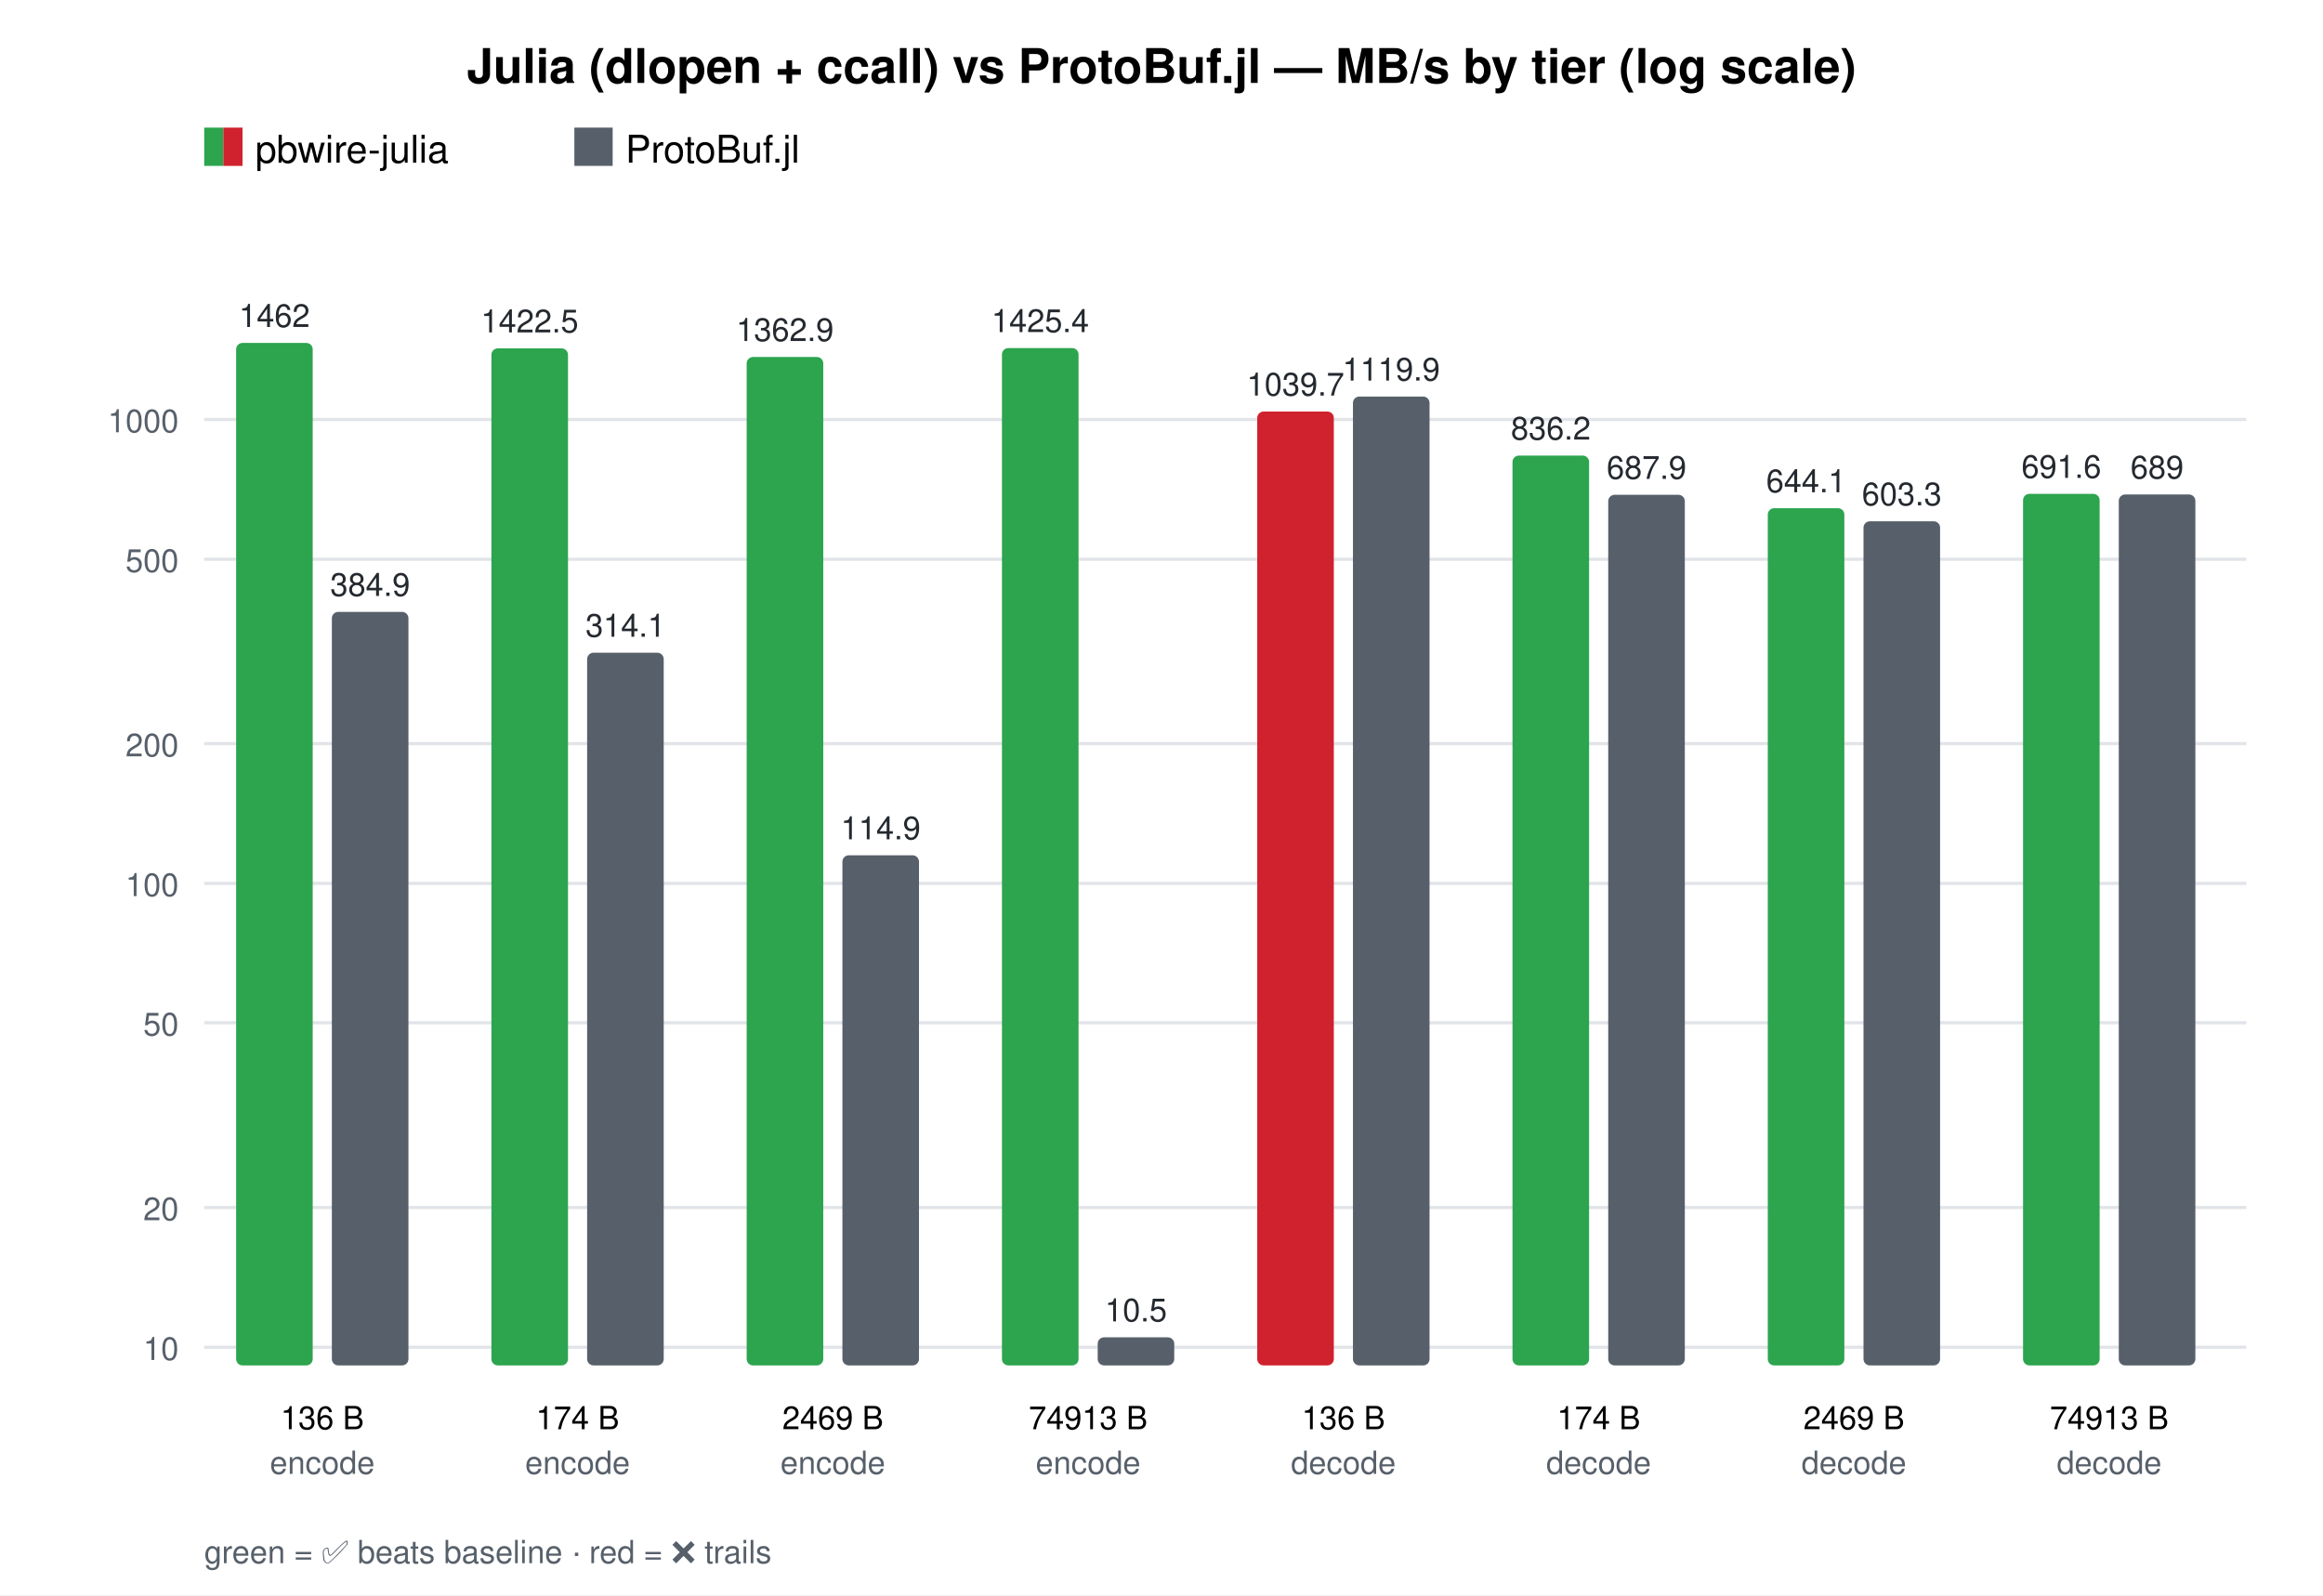
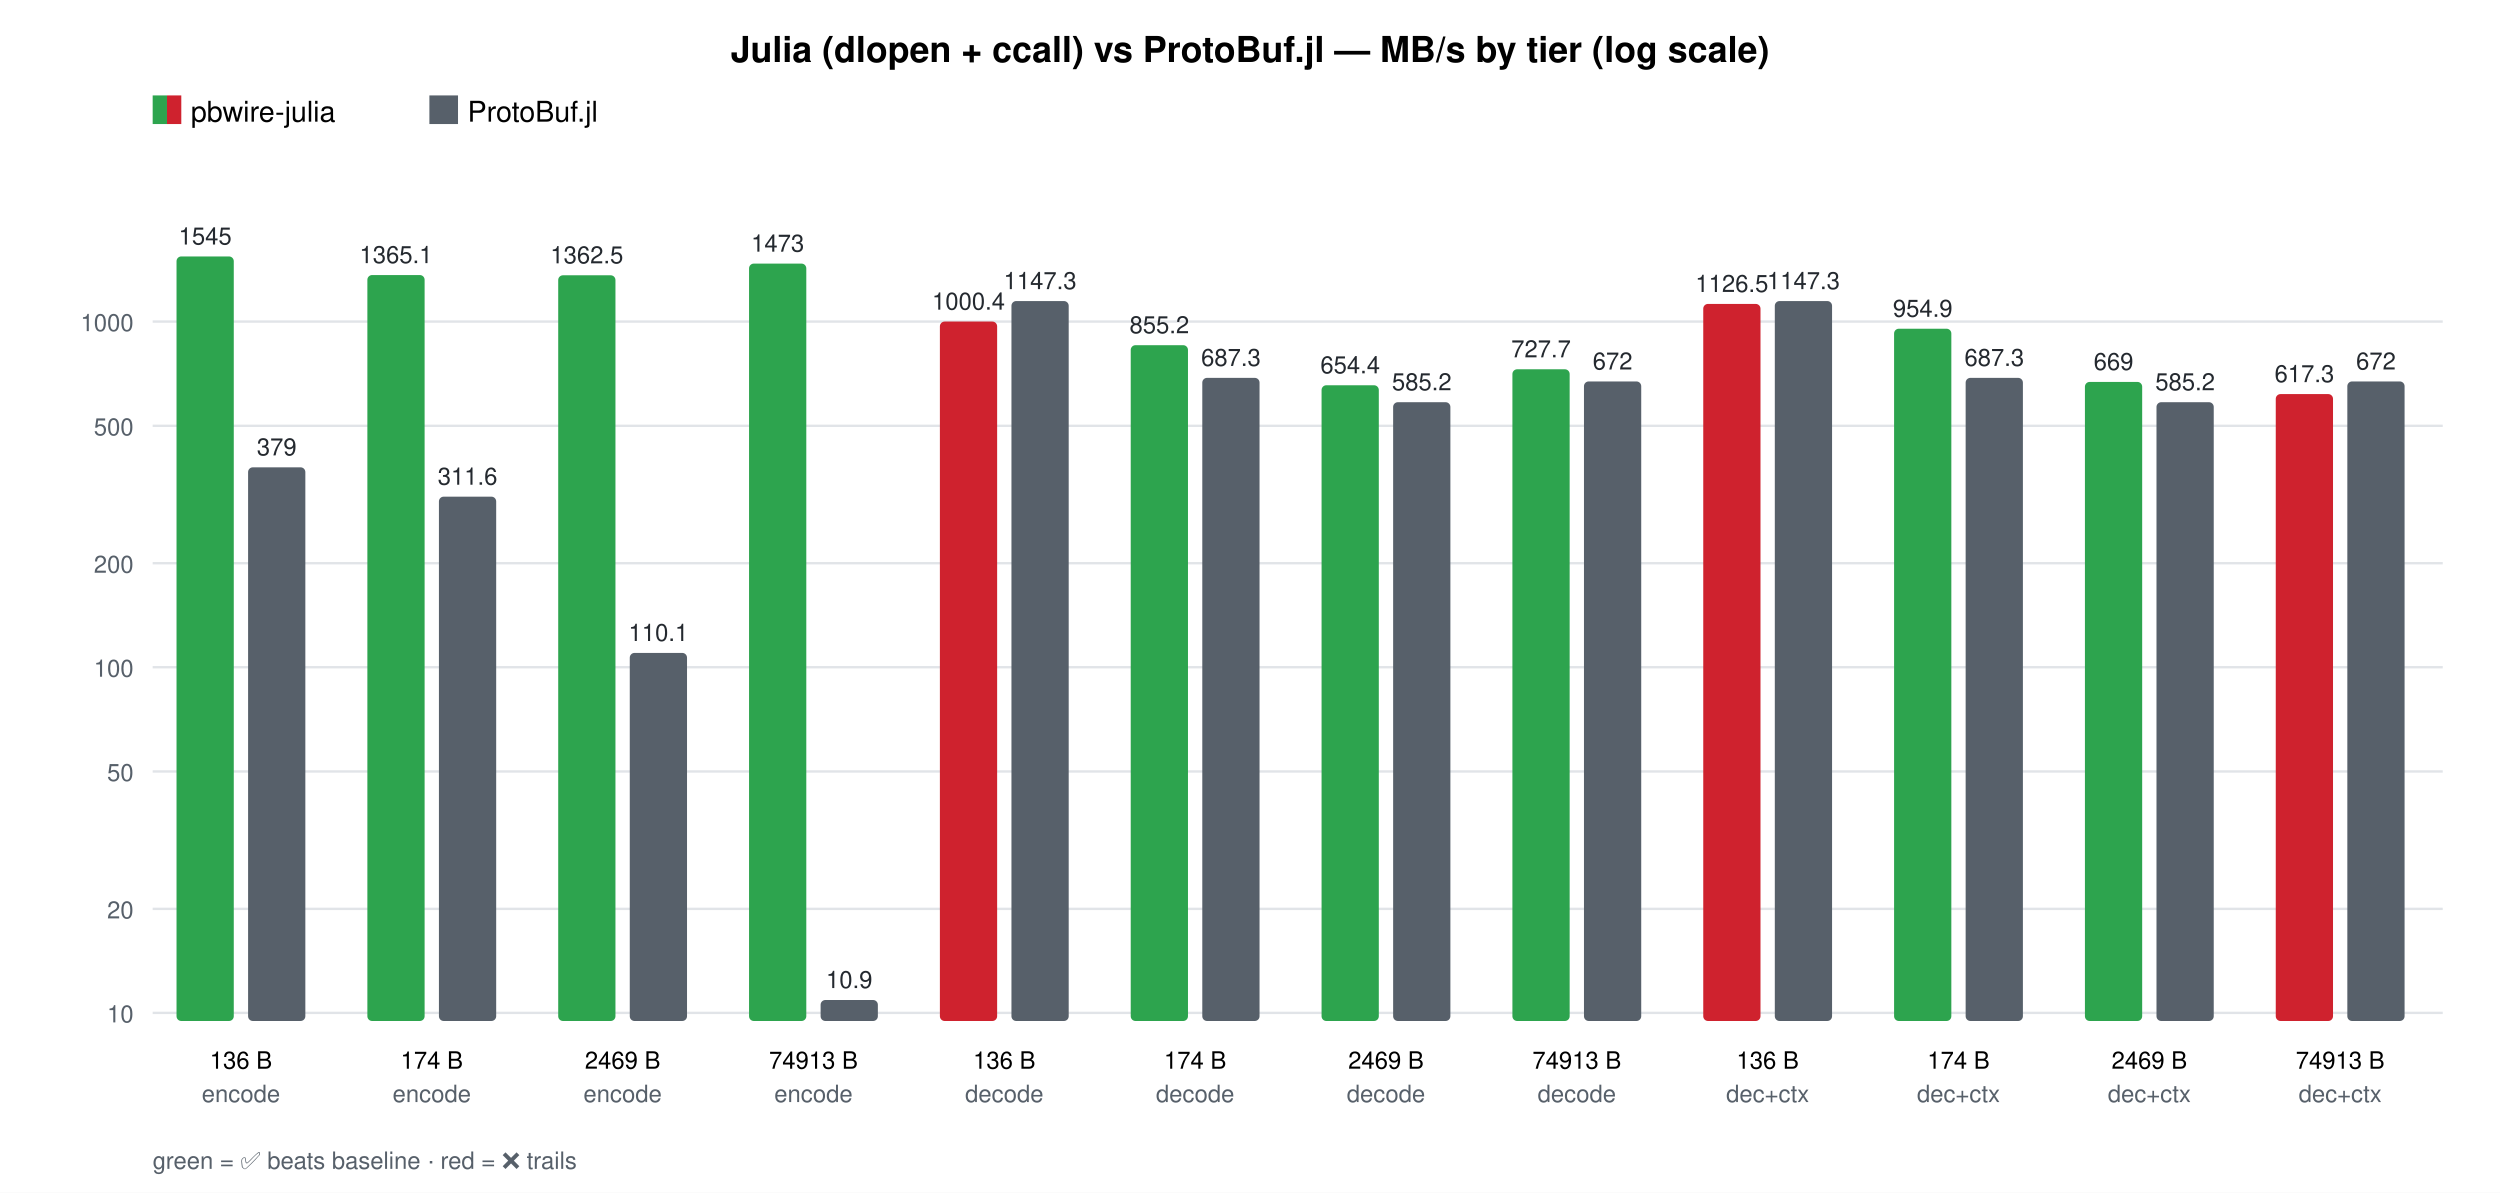
- <svg xmlns="http://www.w3.org/2000/svg" width="728" height="500" font-family="Helvetica, Arial, sans-serif">
-   <rect width="728" height="500" fill="#ffffff" />
-   <text x="364.0" y="26" text-anchor="middle" font-size="15" font-weight="bold">Julia (dlopen + ccall) vs ProtoBuf.jl — MB/s by tier (log scale)</text>
+ <svg xmlns="http://www.w3.org/2000/svg" width="1048" height="500" font-family="Helvetica, Arial, sans-serif">
+   <rect width="1048" height="500" fill="#ffffff" />
+   <text x="524.0" y="26" text-anchor="middle" font-size="15" font-weight="bold">Julia (dlopen + ccall) vs ProtoBuf.jl — MB/s by tier (log scale)</text>
  <rect x="64" y="40" width="6" height="12" fill="#2da44e" />
  <rect x="70" y="40" width="6" height="12" fill="#cf222e" />
  <text x="80" y="51" font-size="12">pbwire-julia</text>
  <rect x="180.0" y="40" width="12" height="12" fill="#57606a" />
  <text x="196.0" y="51" font-size="12">ProtoBuf.jl</text>
-   <line x1="64" y1="422.3" x2="704" y2="422.3" stroke="#e1e4e8" />
-   <text x="56" y="426.3" text-anchor="end" font-size="10" fill="#57606a">10</text>
-   <line x1="64" y1="378.5" x2="704" y2="378.5" stroke="#e1e4e8" />
-   <text x="56" y="382.5" text-anchor="end" font-size="10" fill="#57606a">20</text>
-   <line x1="64" y1="320.6" x2="704" y2="320.6" stroke="#e1e4e8" />
-   <text x="56" y="324.6" text-anchor="end" font-size="10" fill="#57606a">50</text>
-   <line x1="64" y1="276.9" x2="704" y2="276.9" stroke="#e1e4e8" />
-   <text x="56" y="280.9" text-anchor="end" font-size="10" fill="#57606a">100</text>
-   <line x1="64" y1="233.1" x2="704" y2="233.1" stroke="#e1e4e8" />
-   <text x="56" y="237.1" text-anchor="end" font-size="10" fill="#57606a">200</text>
-   <line x1="64" y1="175.3" x2="704" y2="175.3" stroke="#e1e4e8" />
-   <text x="56" y="179.3" text-anchor="end" font-size="10" fill="#57606a">500</text>
-   <line x1="64" y1="131.5" x2="704" y2="131.5" stroke="#e1e4e8" />
-   <text x="56" y="135.5" text-anchor="end" font-size="10" fill="#57606a">1000</text>
+   <line x1="64" y1="424.6" x2="1024" y2="424.6" stroke="#e1e4e8" />
+   <text x="56" y="428.6" text-anchor="end" font-size="10" fill="#57606a">10</text>
+   <line x1="64" y1="381.0" x2="1024" y2="381.0" stroke="#e1e4e8" />
+   <text x="56" y="385.0" text-anchor="end" font-size="10" fill="#57606a">20</text>
+   <line x1="64" y1="323.4" x2="1024" y2="323.4" stroke="#e1e4e8" />
+   <text x="56" y="327.4" text-anchor="end" font-size="10" fill="#57606a">50</text>
+   <line x1="64" y1="279.7" x2="1024" y2="279.7" stroke="#e1e4e8" />
+   <text x="56" y="283.7" text-anchor="end" font-size="10" fill="#57606a">100</text>
+   <line x1="64" y1="236.1" x2="1024" y2="236.1" stroke="#e1e4e8" />
+   <text x="56" y="240.1" text-anchor="end" font-size="10" fill="#57606a">200</text>
+   <line x1="64" y1="178.5" x2="1024" y2="178.5" stroke="#e1e4e8" />
+   <text x="56" y="182.5" text-anchor="end" font-size="10" fill="#57606a">500</text>
+   <line x1="64" y1="134.8" x2="1024" y2="134.8" stroke="#e1e4e8" />
+   <text x="56" y="138.8" text-anchor="end" font-size="10" fill="#57606a">1000</text>
  <text x="101.0" y="448" text-anchor="middle" font-size="10">136 B</text>
  <text x="101.0" y="462" text-anchor="middle" font-size="10" fill="#57606a">encode</text>
  <rect x="74.0" y="107.5" width="24" height="320.5" rx="2" fill="#2da44e" />
-   <text x="86.0" y="102.5" text-anchor="middle" font-size="10" fill="#24292f">1462</text>
-   <rect x="104.0" y="191.8" width="24" height="236.2" rx="2" fill="#57606a" />
-   <text x="116.0" y="186.8" text-anchor="middle" font-size="10" fill="#24292f">384.9</text>
+   <text x="86.0" y="102.5" text-anchor="middle" font-size="10" fill="#24292f">1545</text>
+   <rect x="104.0" y="195.9" width="24" height="232.1" rx="2" fill="#57606a" />
+   <text x="116.0" y="190.9" text-anchor="middle" font-size="10" fill="#24292f">379</text>
  <text x="181.0" y="448" text-anchor="middle" font-size="10">174 B</text>
  <text x="181.0" y="462" text-anchor="middle" font-size="10" fill="#57606a">encode</text>
-   <rect x="154.0" y="109.2" width="24" height="318.8" rx="2" fill="#2da44e" />
-   <text x="166.0" y="104.2" text-anchor="middle" font-size="10" fill="#24292f">1422.5</text>
-   <rect x="184.0" y="204.6" width="24" height="223.4" rx="2" fill="#57606a" />
-   <text x="196.0" y="199.6" text-anchor="middle" font-size="10" fill="#24292f">314.1</text>
+   <rect x="154.0" y="115.3" width="24" height="312.7" rx="2" fill="#2da44e" />
+   <text x="166.0" y="110.3" text-anchor="middle" font-size="10" fill="#24292f">1365.1</text>
+   <rect x="184.0" y="208.2" width="24" height="219.8" rx="2" fill="#57606a" />
+   <text x="196.0" y="203.2" text-anchor="middle" font-size="10" fill="#24292f">311.6</text>
  <text x="261.0" y="448" text-anchor="middle" font-size="10">2469 B</text>
  <text x="261.0" y="462" text-anchor="middle" font-size="10" fill="#57606a">encode</text>
-   <rect x="234.0" y="111.9" width="24" height="316.1" rx="2" fill="#2da44e" />
-   <text x="246.0" y="106.9" text-anchor="middle" font-size="10" fill="#24292f">1362.9</text>
-   <rect x="264.0" y="268.1" width="24" height="159.9" rx="2" fill="#57606a" />
-   <text x="276.0" y="263.1" text-anchor="middle" font-size="10" fill="#24292f">114.9</text>
+   <rect x="234.0" y="115.4" width="24" height="312.6" rx="2" fill="#2da44e" />
+   <text x="246.0" y="110.4" text-anchor="middle" font-size="10" fill="#24292f">1362.5</text>
+   <rect x="264.0" y="273.7" width="24" height="154.3" rx="2" fill="#57606a" />
+   <text x="276.0" y="268.7" text-anchor="middle" font-size="10" fill="#24292f">110.1</text>
  <text x="341.0" y="448" text-anchor="middle" font-size="10">74913 B</text>
  <text x="341.0" y="462" text-anchor="middle" font-size="10" fill="#57606a">encode</text>
-   <rect x="314.0" y="109.1" width="24" height="318.9" rx="2" fill="#2da44e" />
-   <text x="326.0" y="104.1" text-anchor="middle" font-size="10" fill="#24292f">1425.4</text>
+   <rect x="314.0" y="110.5" width="24" height="317.5" rx="2" fill="#2da44e" />
+   <text x="326.0" y="105.5" text-anchor="middle" font-size="10" fill="#24292f">1473</text>
  <rect x="344.0" y="419.2" width="24" height="8.8" rx="2" fill="#57606a" />
-   <text x="356.0" y="414.2" text-anchor="middle" font-size="10" fill="#24292f">10.5</text>
+   <text x="356.0" y="414.2" text-anchor="middle" font-size="10" fill="#24292f">10.9</text>
  <text x="421.0" y="448" text-anchor="middle" font-size="10">136 B</text>
  <text x="421.0" y="462" text-anchor="middle" font-size="10" fill="#57606a">decode</text>
-   <rect x="394.0" y="129.0" width="24" height="299.0" rx="2" fill="#cf222e" />
-   <text x="406.0" y="124.0" text-anchor="middle" font-size="10" fill="#24292f">1039.7</text>
-   <rect x="424.0" y="124.3" width="24" height="303.7" rx="2" fill="#57606a" />
-   <text x="436.0" y="119.3" text-anchor="middle" font-size="10" fill="#24292f">1119.9</text>
+   <rect x="394.0" y="134.8" width="24" height="293.2" rx="2" fill="#cf222e" />
+   <text x="406.0" y="129.8" text-anchor="middle" font-size="10" fill="#24292f">1000.4</text>
+   <rect x="424.0" y="126.2" width="24" height="301.8" rx="2" fill="#57606a" />
+   <text x="436.0" y="121.2" text-anchor="middle" font-size="10" fill="#24292f">1147.3</text>
  <text x="501.0" y="448" text-anchor="middle" font-size="10">174 B</text>
  <text x="501.0" y="462" text-anchor="middle" font-size="10" fill="#57606a">decode</text>
-   <rect x="474.0" y="142.8" width="24" height="285.2" rx="2" fill="#2da44e" />
-   <text x="486.0" y="137.8" text-anchor="middle" font-size="10" fill="#24292f">836.2</text>
-   <rect x="504.0" y="155.1" width="24" height="272.9" rx="2" fill="#57606a" />
-   <text x="516.0" y="150.1" text-anchor="middle" font-size="10" fill="#24292f">687.9</text>
+   <rect x="474.0" y="144.7" width="24" height="283.3" rx="2" fill="#2da44e" />
+   <text x="486.0" y="139.7" text-anchor="middle" font-size="10" fill="#24292f">855.2</text>
+   <rect x="504.0" y="158.4" width="24" height="269.6" rx="2" fill="#57606a" />
+   <text x="516.0" y="153.4" text-anchor="middle" font-size="10" fill="#24292f">687.3</text>
  <text x="581.0" y="448" text-anchor="middle" font-size="10">2469 B</text>
  <text x="581.0" y="462" text-anchor="middle" font-size="10" fill="#57606a">decode</text>
-   <rect x="554.0" y="159.3" width="24" height="268.7" rx="2" fill="#2da44e" />
-   <text x="566.0" y="154.3" text-anchor="middle" font-size="10" fill="#24292f">644.1</text>
-   <rect x="584.0" y="163.4" width="24" height="264.6" rx="2" fill="#57606a" />
-   <text x="596.0" y="158.4" text-anchor="middle" font-size="10" fill="#24292f">603.3</text>
+   <rect x="554.0" y="161.5" width="24" height="266.5" rx="2" fill="#2da44e" />
+   <text x="566.0" y="156.5" text-anchor="middle" font-size="10" fill="#24292f">654.4</text>
+   <rect x="584.0" y="168.6" width="24" height="259.4" rx="2" fill="#57606a" />
+   <text x="596.0" y="163.6" text-anchor="middle" font-size="10" fill="#24292f">585.2</text>
  <text x="661.0" y="448" text-anchor="middle" font-size="10">74913 B</text>
  <text x="661.0" y="462" text-anchor="middle" font-size="10" fill="#57606a">decode</text>
  <rect x="634.0" y="154.8" width="24" height="273.2" rx="2" fill="#2da44e" />
-   <text x="646.0" y="149.8" text-anchor="middle" font-size="10" fill="#24292f">691.6</text>
-   <rect x="664.0" y="155.0" width="24" height="273.0" rx="2" fill="#57606a" />
-   <text x="676.0" y="150.0" text-anchor="middle" font-size="10" fill="#24292f">689</text>
+   <text x="646.0" y="149.8" text-anchor="middle" font-size="10" fill="#24292f">727.7</text>
+   <rect x="664.0" y="159.9" width="24" height="268.1" rx="2" fill="#57606a" />
+   <text x="676.0" y="154.9" text-anchor="middle" font-size="10" fill="#24292f">672</text>
+   <text x="741.0" y="448" text-anchor="middle" font-size="10">136 B</text>
+   <text x="741.0" y="462" text-anchor="middle" font-size="10" fill="#57606a">dec+ctx</text>
+   <rect x="714.0" y="127.4" width="24" height="300.6" rx="2" fill="#cf222e" />
+   <text x="726.0" y="122.4" text-anchor="middle" font-size="10" fill="#24292f">1126.5</text>
+   <rect x="744.0" y="126.2" width="24" height="301.8" rx="2" fill="#57606a" />
+   <text x="756.0" y="121.2" text-anchor="middle" font-size="10" fill="#24292f">1147.3</text>
+   <text x="821.0" y="448" text-anchor="middle" font-size="10">174 B</text>
+   <text x="821.0" y="462" text-anchor="middle" font-size="10" fill="#57606a">dec+ctx</text>
+   <rect x="794.0" y="137.8" width="24" height="290.2" rx="2" fill="#2da44e" />
+   <text x="806.0" y="132.8" text-anchor="middle" font-size="10" fill="#24292f">954.9</text>
+   <rect x="824.0" y="158.4" width="24" height="269.6" rx="2" fill="#57606a" />
+   <text x="836.0" y="153.4" text-anchor="middle" font-size="10" fill="#24292f">687.3</text>
+   <text x="901.0" y="448" text-anchor="middle" font-size="10">2469 B</text>
+   <text x="901.0" y="462" text-anchor="middle" font-size="10" fill="#57606a">dec+ctx</text>
+   <rect x="874.0" y="160.1" width="24" height="267.9" rx="2" fill="#2da44e" />
+   <text x="886.0" y="155.1" text-anchor="middle" font-size="10" fill="#24292f">669</text>
+   <rect x="904.0" y="168.6" width="24" height="259.4" rx="2" fill="#57606a" />
+   <text x="916.0" y="163.6" text-anchor="middle" font-size="10" fill="#24292f">585.2</text>
+   <text x="981.0" y="448" text-anchor="middle" font-size="10">74913 B</text>
+   <text x="981.0" y="462" text-anchor="middle" font-size="10" fill="#57606a">dec+ctx</text>
+   <rect x="954.0" y="165.2" width="24" height="262.8" rx="2" fill="#cf222e" />
+   <text x="966.0" y="160.2" text-anchor="middle" font-size="10" fill="#24292f">617.3</text>
+   <rect x="984.0" y="159.9" width="24" height="268.1" rx="2" fill="#57606a" />
+   <text x="996.0" y="154.9" text-anchor="middle" font-size="10" fill="#24292f">672</text>
  <text x="64" y="490" font-size="10" fill="#57606a">green = ✅ beats baseline · red = ❌ trails</text>
</svg>
